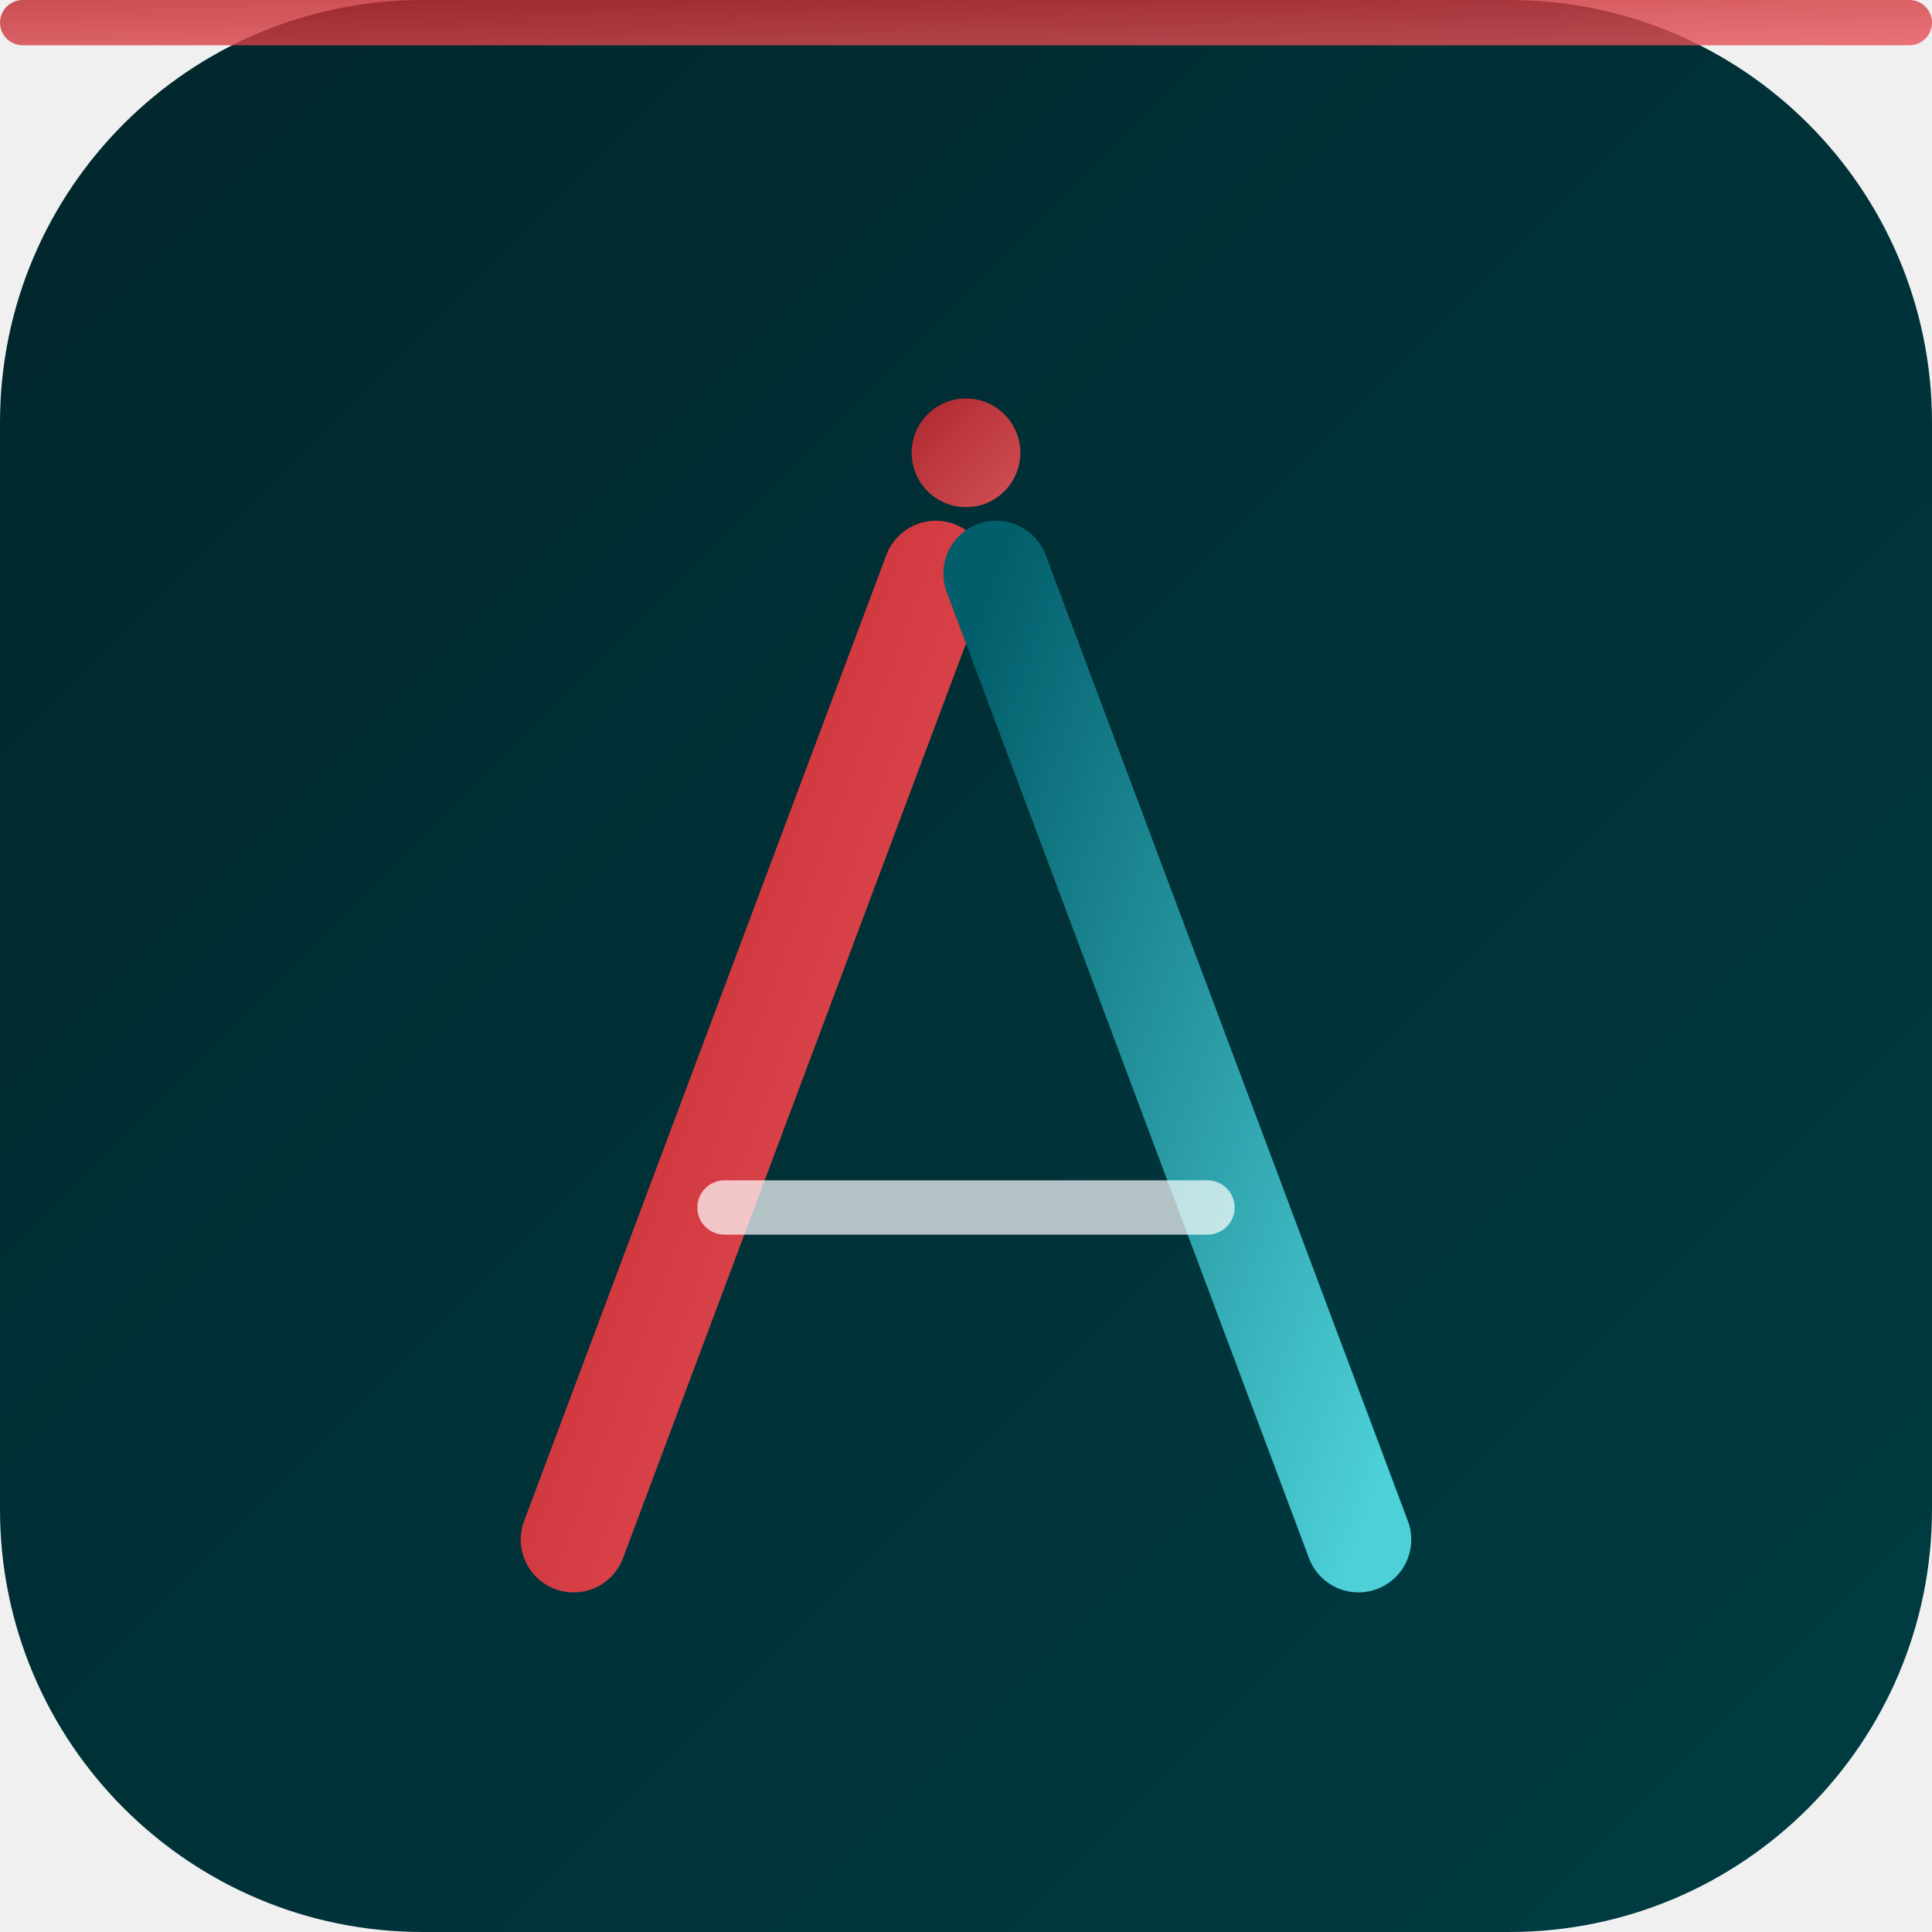
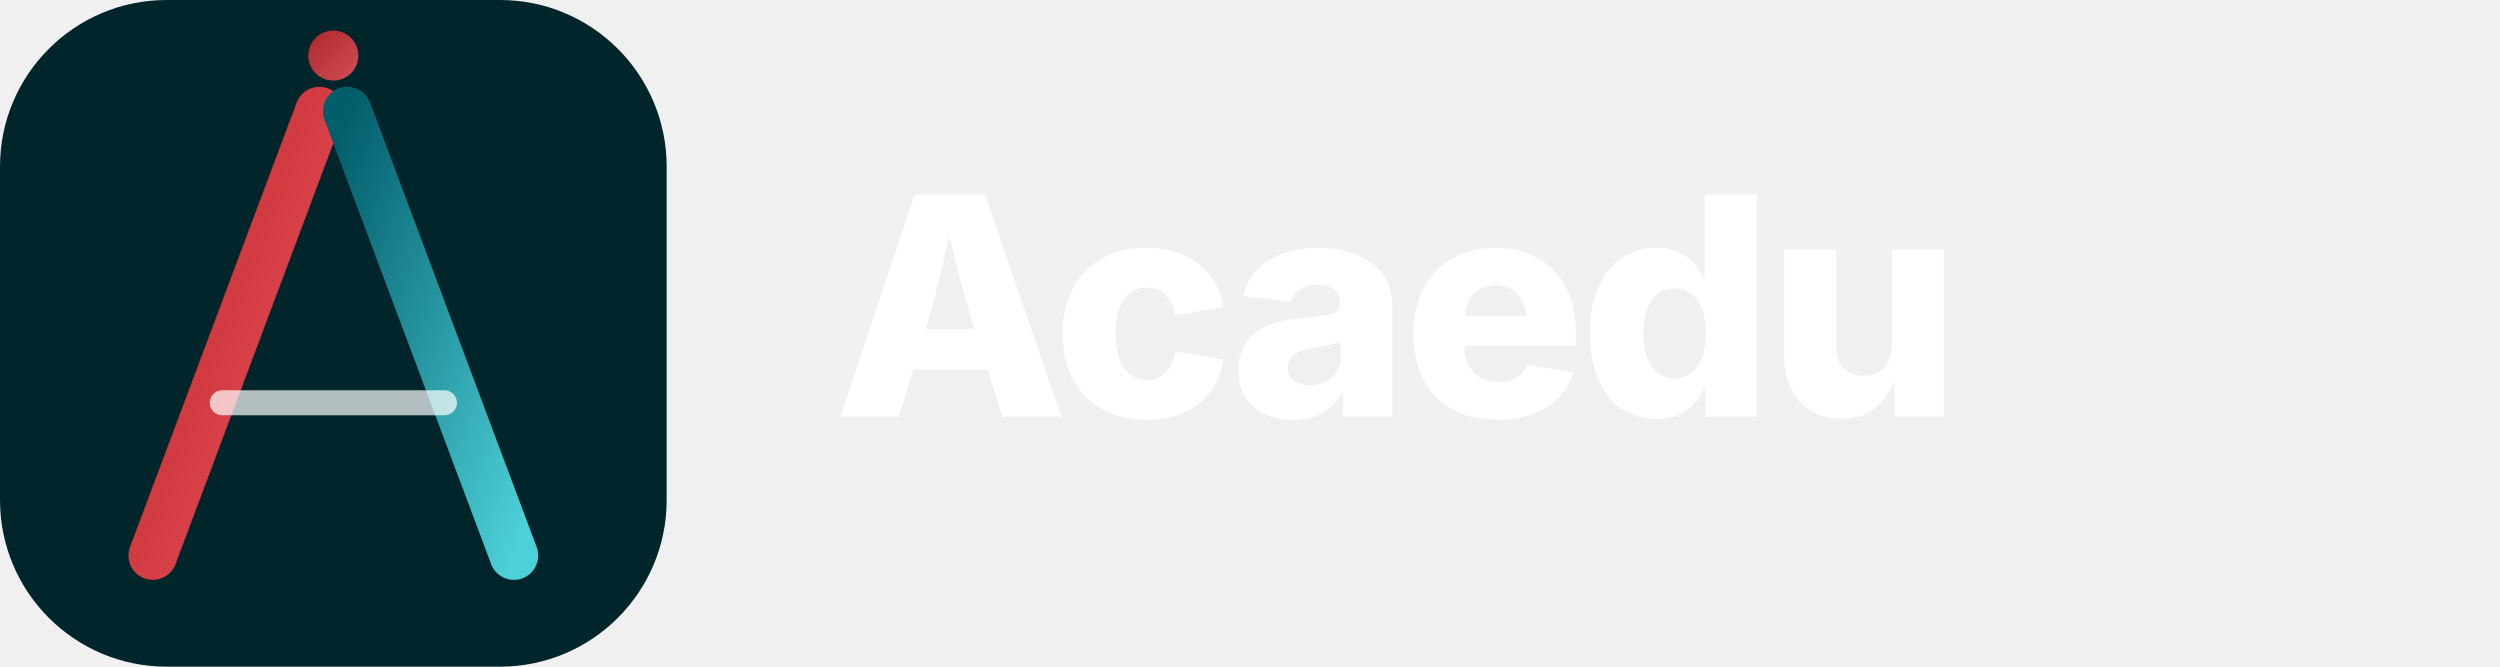
- <svg xmlns="http://www.w3.org/2000/svg" width="64" height="64" viewBox="0 0 64 64">
+ <svg xmlns="http://www.w3.org/2000/svg" width="180" height="48" viewBox="0 0 180 48">
  <defs>
-     <linearGradient id="bg" x1="0" y1="0" x2="64" y2="64" gradientUnits="userSpaceOnUse">
-       <stop offset="0%" stop-color="#00262b" />
-       <stop offset="100%" stop-color="#003d44" />
-     </linearGradient>
    <linearGradient id="accent" x1="0" y1="0" x2="1" y2="1">
      <stop offset="0%" stop-color="#c1272d" />
      <stop offset="100%" stop-color="#e8535a" />
    </linearGradient>
    <linearGradient id="teal" x1="0" y1="0" x2="1" y2="1">
      <stop offset="0%" stop-color="#025e6b" />
      <stop offset="100%" stop-color="#4dd0d8" />
    </linearGradient>
  </defs>
-   <rect width="64" height="64" rx="14" fill="url(#bg)" />
-   <rect x="0" y="0" width="64" height="1.5" rx="0.75" fill="url(#accent)" opacity="0.8" />
-   <g transform="translate(32,35)">
+   <g transform="translate(24,24)">
+     <rect x="-24" y="-24" width="48" height="48" rx="12" fill="#00262b" />
    <path d="M-13,16 L-1,-16" stroke="url(#accent)" stroke-width="3.5" stroke-linecap="round" fill="none" />
    <path d="M1,-16 L13,16" stroke="url(#teal)" stroke-width="3.5" stroke-linecap="round" fill="none" />
    <path d="M-8,5 L8,5" stroke="rgba(255,255,255,0.7)" stroke-width="1.8" stroke-linecap="round" fill="none" />
    <circle cx="0" cy="-20" r="1.8" fill="url(#accent)" opacity="0.9" />
  </g>
+   <text x="60" y="30" font-family="Inter, system-ui, sans-serif" font-size="22" font-weight="800" fill="white" letter-spacing="-0.5">Acaedu</text>
+   <line x1="60" y1="36" x2="118" y2="36" stroke="url(#teal)" stroke-width="0.8" opacity="0.4" />
</svg>
